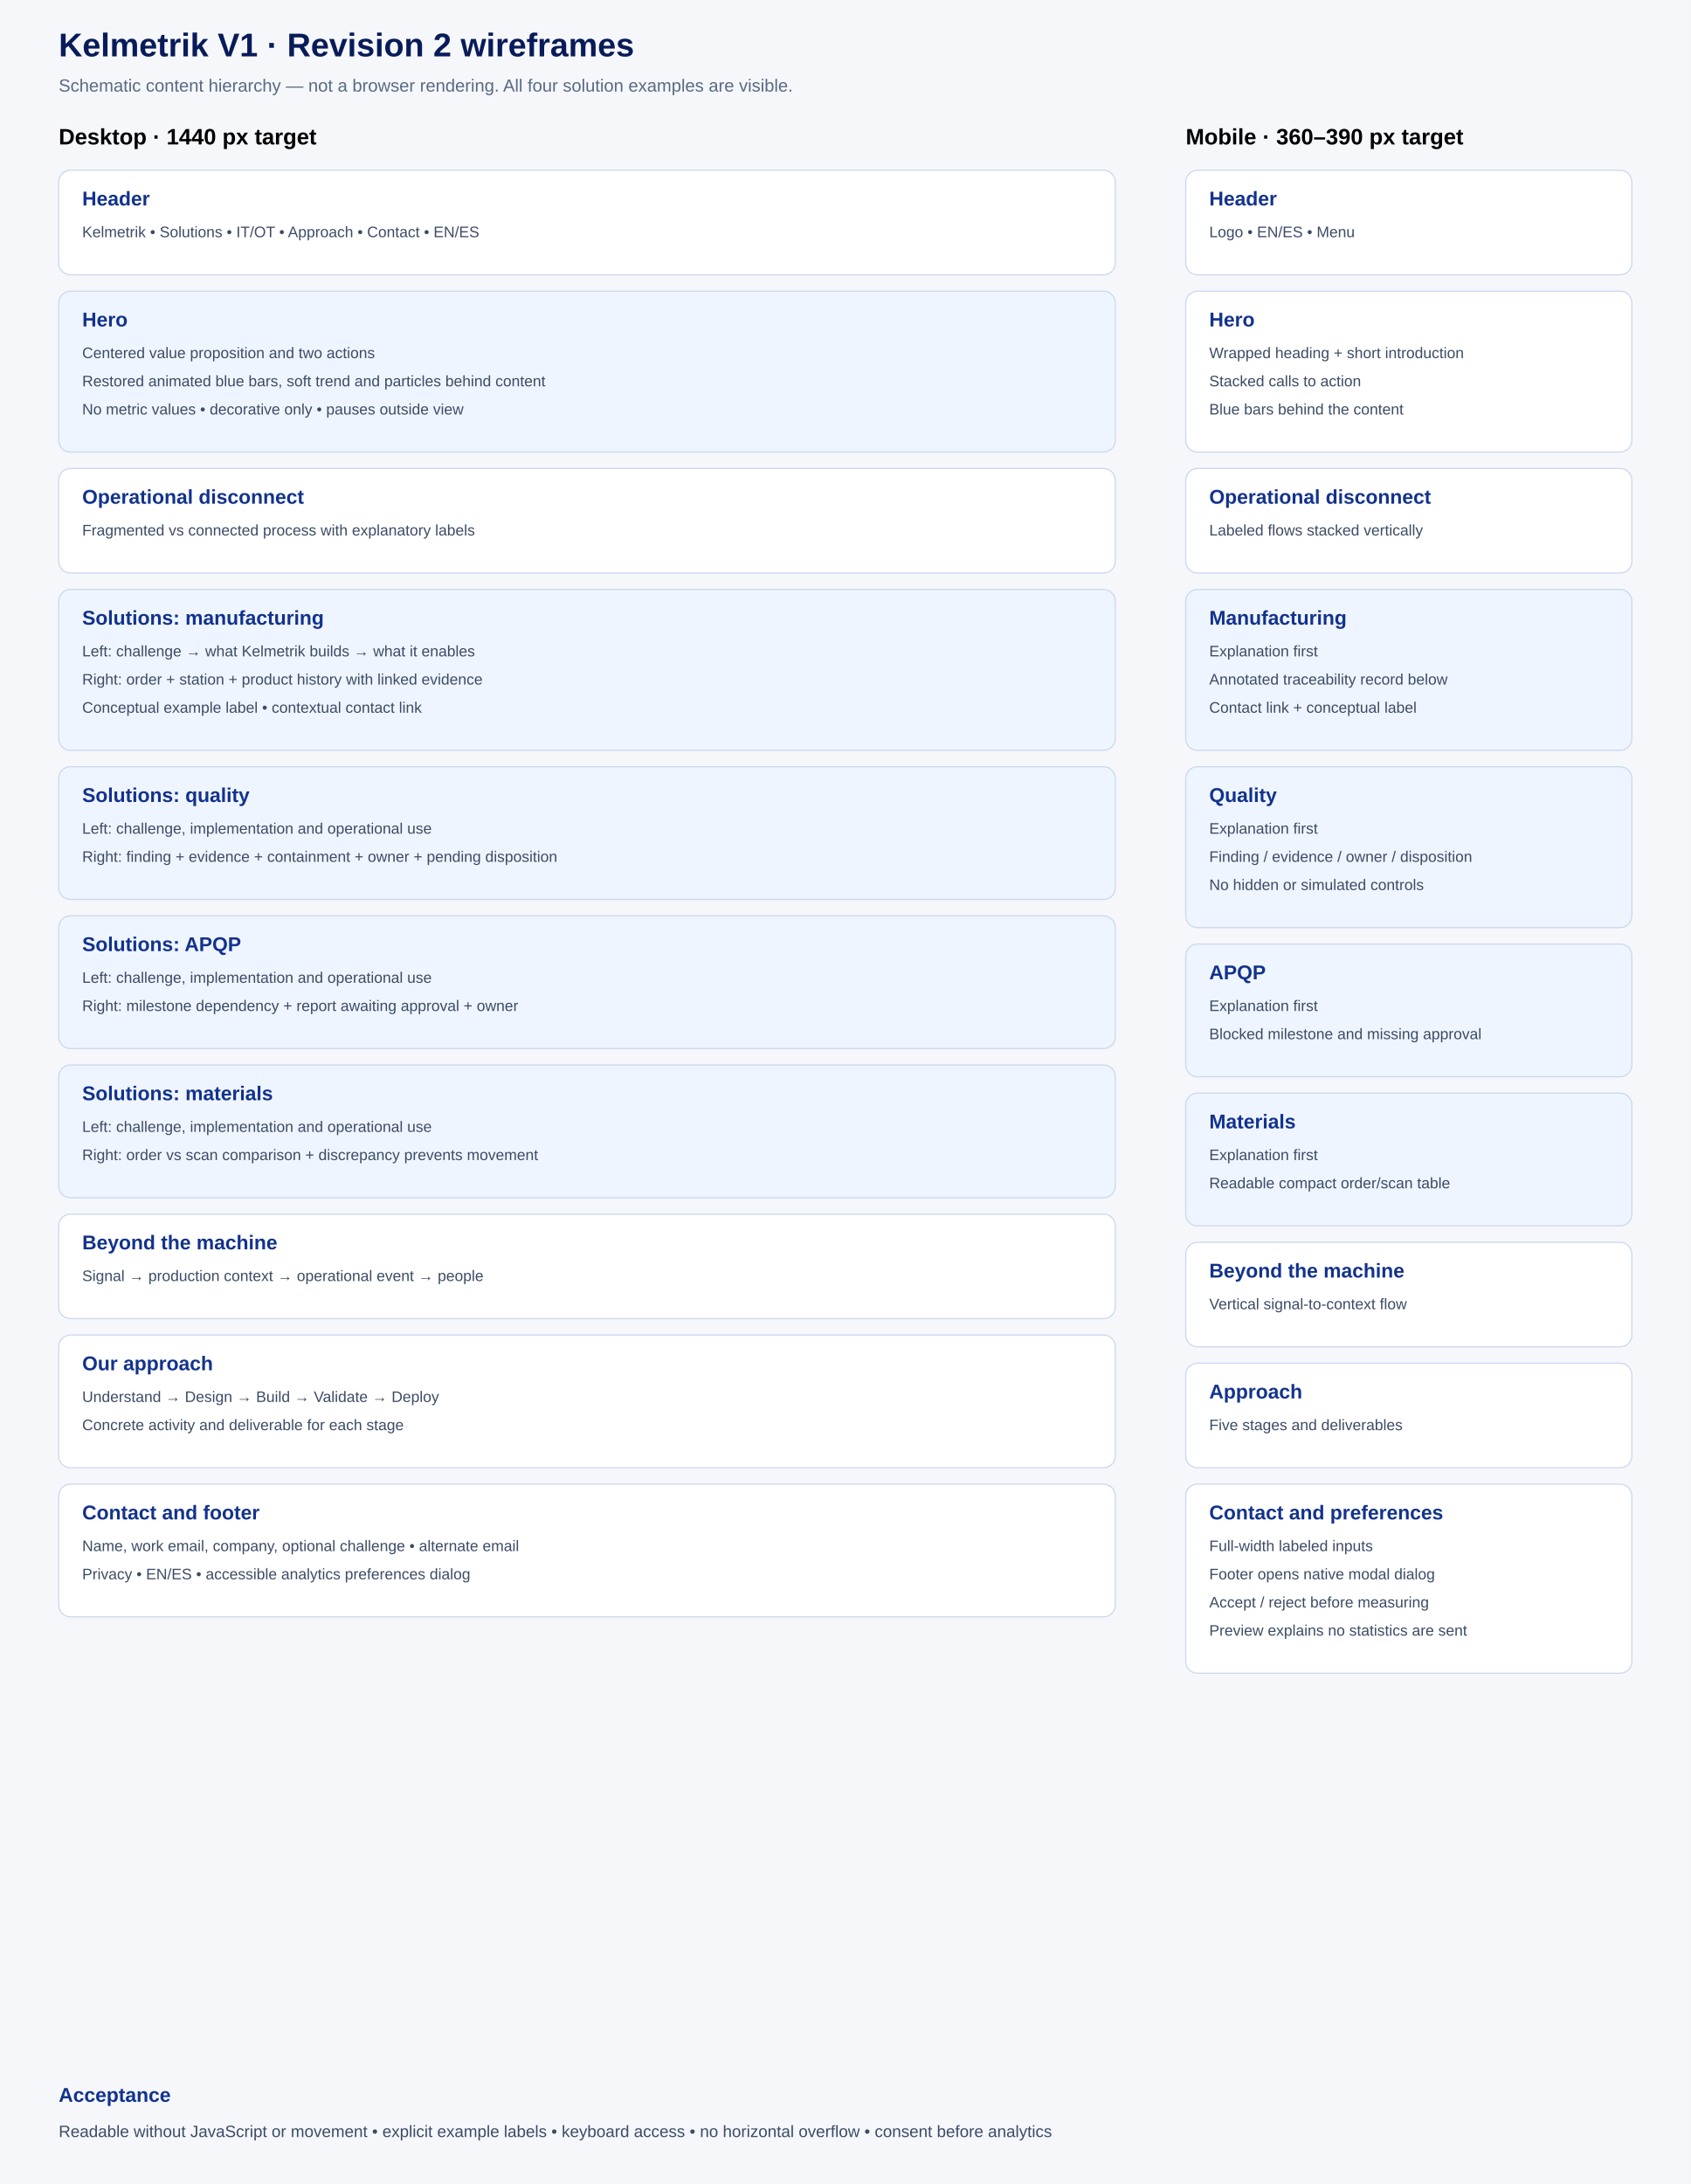
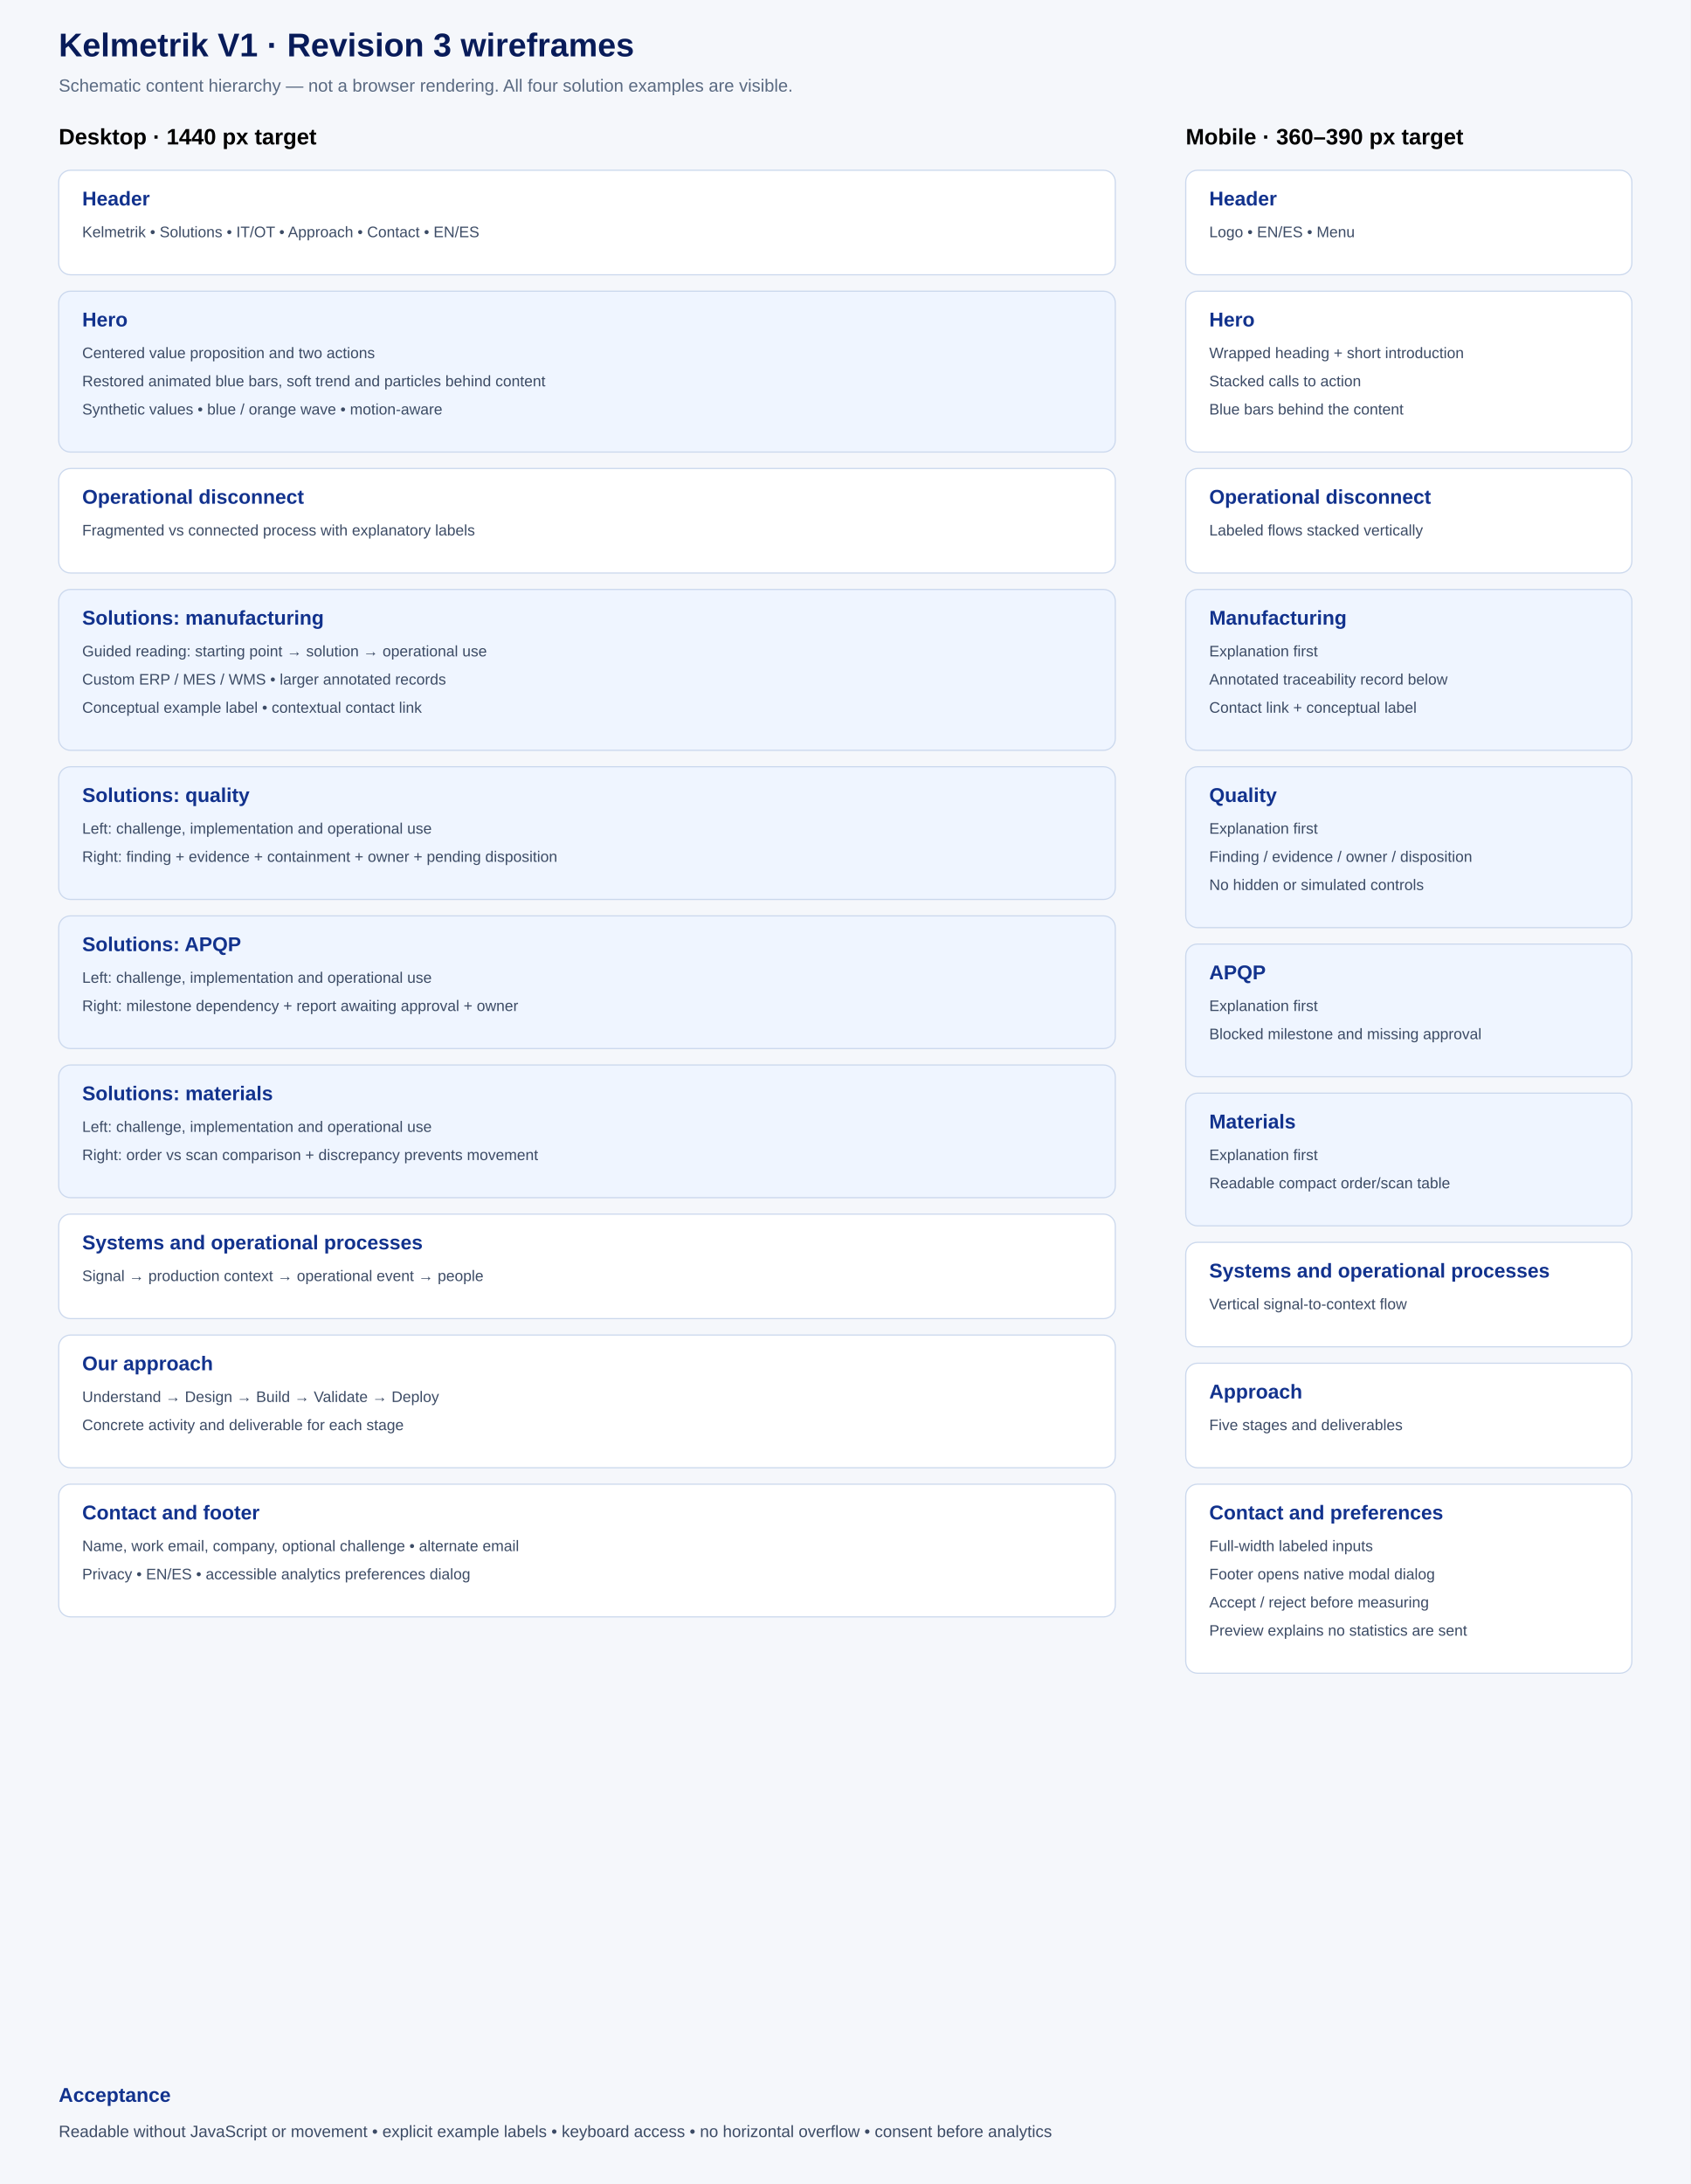
<svg xmlns="http://www.w3.org/2000/svg" width="1440" height="1860" viewBox="0 0 1440 1860">
  <rect width="1440" height="1860" fill="#f5f7fb" />
  <g font-family="Arial, sans-serif">
-     <text x="50" y="48" font-size="28" font-weight="700" fill="#081b59">Kelmetrik V1 · Revision 2 wireframes</text>
+     <text x="50" y="48" font-size="28" font-weight="700" fill="#081b59">Kelmetrik V1 · Revision 3 wireframes</text>
    <text x="50" y="78" font-size="15" fill="#596981">Schematic content hierarchy — not a browser rendering. All four solution examples are visible.</text>
    <text x="50" y="123" font-size="19" font-weight="700">Desktop · 1440 px target</text>
    <text x="1010" y="123" font-size="19" font-weight="700">Mobile · 360–390 px target</text>
    <rect x="50" y="145" width="900" height="89" rx="10" fill="white" stroke="#cbd8ed" />
    <text x="70" y="175" font-size="17" font-weight="700" fill="#12328d">Header</text>
    <text x="70" y="202" font-size="13" fill="#3c4b65">Kelmetrik • Solutions • IT/OT • Approach • Contact • EN/ES</text>
    <rect x="50" y="248" width="900" height="137" rx="10" fill="#eff5ff" stroke="#cbd8ed" />
    <text x="70" y="278" font-size="17" font-weight="700" fill="#12328d">Hero</text>
    <text x="70" y="305" font-size="13" fill="#3c4b65">Centered value proposition and two actions</text>
    <text x="70" y="329" font-size="13" fill="#3c4b65">Restored animated blue bars, soft trend and particles behind content</text>
-     <text x="70" y="353" font-size="13" fill="#3c4b65">No metric values • decorative only • pauses outside view</text>
+     <text x="70" y="353" font-size="13" fill="#3c4b65">Synthetic values • blue / orange wave • motion-aware</text>
    <rect x="50" y="399" width="900" height="89" rx="10" fill="white" stroke="#cbd8ed" />
    <text x="70" y="429" font-size="17" font-weight="700" fill="#12328d">Operational disconnect</text>
    <text x="70" y="456" font-size="13" fill="#3c4b65">Fragmented vs connected process with explanatory labels</text>
    <rect x="50" y="502" width="900" height="137" rx="10" fill="#eff5ff" stroke="#cbd8ed" />
    <text x="70" y="532" font-size="17" font-weight="700" fill="#12328d">Solutions: manufacturing</text>
-     <text x="70" y="559" font-size="13" fill="#3c4b65">Left: challenge → what Kelmetrik builds → what it enables</text>
-     <text x="70" y="583" font-size="13" fill="#3c4b65">Right: order + station + product history with linked evidence</text>
+     <text x="70" y="559" font-size="13" fill="#3c4b65">Guided reading: starting point → solution → operational use</text>
+     <text x="70" y="583" font-size="13" fill="#3c4b65">Custom ERP / MES / WMS • larger annotated records</text>
    <text x="70" y="607" font-size="13" fill="#3c4b65">Conceptual example label • contextual contact link</text>
    <rect x="50" y="653" width="900" height="113" rx="10" fill="#eff5ff" stroke="#cbd8ed" />
    <text x="70" y="683" font-size="17" font-weight="700" fill="#12328d">Solutions: quality</text>
    <text x="70" y="710" font-size="13" fill="#3c4b65">Left: challenge, implementation and operational use</text>
    <text x="70" y="734" font-size="13" fill="#3c4b65">Right: finding + evidence + containment + owner + pending disposition</text>
    <rect x="50" y="780" width="900" height="113" rx="10" fill="#eff5ff" stroke="#cbd8ed" />
    <text x="70" y="810" font-size="17" font-weight="700" fill="#12328d">Solutions: APQP</text>
    <text x="70" y="837" font-size="13" fill="#3c4b65">Left: challenge, implementation and operational use</text>
    <text x="70" y="861" font-size="13" fill="#3c4b65">Right: milestone dependency + report awaiting approval + owner</text>
    <rect x="50" y="907" width="900" height="113" rx="10" fill="#eff5ff" stroke="#cbd8ed" />
    <text x="70" y="937" font-size="17" font-weight="700" fill="#12328d">Solutions: materials</text>
    <text x="70" y="964" font-size="13" fill="#3c4b65">Left: challenge, implementation and operational use</text>
    <text x="70" y="988" font-size="13" fill="#3c4b65">Right: order vs scan comparison + discrepancy prevents movement</text>
    <rect x="50" y="1034" width="900" height="89" rx="10" fill="white" stroke="#cbd8ed" />
-     <text x="70" y="1064" font-size="17" font-weight="700" fill="#12328d">Beyond the machine</text>
+     <text x="70" y="1064" font-size="17" font-weight="700" fill="#12328d">Systems and operational processes</text>
    <text x="70" y="1091" font-size="13" fill="#3c4b65">Signal → production context → operational event → people</text>
    <rect x="50" y="1137" width="900" height="113" rx="10" fill="white" stroke="#cbd8ed" />
    <text x="70" y="1167" font-size="17" font-weight="700" fill="#12328d">Our approach</text>
    <text x="70" y="1194" font-size="13" fill="#3c4b65">Understand → Design → Build → Validate → Deploy</text>
    <text x="70" y="1218" font-size="13" fill="#3c4b65">Concrete activity and deliverable for each stage</text>
    <rect x="50" y="1264" width="900" height="113" rx="10" fill="white" stroke="#cbd8ed" />
    <text x="70" y="1294" font-size="17" font-weight="700" fill="#12328d">Contact and footer</text>
    <text x="70" y="1321" font-size="13" fill="#3c4b65">Name, work email, company, optional challenge • alternate email</text>
    <text x="70" y="1345" font-size="13" fill="#3c4b65">Privacy • EN/ES • accessible analytics preferences dialog</text>
    <rect x="1010" y="145" width="380" height="89" rx="10" fill="white" stroke="#cbd8ed" />
    <text x="1030" y="175" font-size="17" font-weight="700" fill="#12328d">Header</text>
    <text x="1030" y="202" font-size="13" fill="#3c4b65">Logo • EN/ES • Menu</text>
    <rect x="1010" y="248" width="380" height="137" rx="10" fill="white" stroke="#cbd8ed" />
    <text x="1030" y="278" font-size="17" font-weight="700" fill="#12328d">Hero</text>
    <text x="1030" y="305" font-size="13" fill="#3c4b65">Wrapped heading + short introduction</text>
    <text x="1030" y="329" font-size="13" fill="#3c4b65">Stacked calls to action</text>
    <text x="1030" y="353" font-size="13" fill="#3c4b65">Blue bars behind the content</text>
    <rect x="1010" y="399" width="380" height="89" rx="10" fill="white" stroke="#cbd8ed" />
    <text x="1030" y="429" font-size="17" font-weight="700" fill="#12328d">Operational disconnect</text>
    <text x="1030" y="456" font-size="13" fill="#3c4b65">Labeled flows stacked vertically</text>
    <rect x="1010" y="502" width="380" height="137" rx="10" fill="#eff5ff" stroke="#cbd8ed" />
    <text x="1030" y="532" font-size="17" font-weight="700" fill="#12328d">Manufacturing</text>
    <text x="1030" y="559" font-size="13" fill="#3c4b65">Explanation first</text>
    <text x="1030" y="583" font-size="13" fill="#3c4b65">Annotated traceability record below</text>
    <text x="1030" y="607" font-size="13" fill="#3c4b65">Contact link + conceptual label</text>
    <rect x="1010" y="653" width="380" height="137" rx="10" fill="#eff5ff" stroke="#cbd8ed" />
    <text x="1030" y="683" font-size="17" font-weight="700" fill="#12328d">Quality</text>
    <text x="1030" y="710" font-size="13" fill="#3c4b65">Explanation first</text>
    <text x="1030" y="734" font-size="13" fill="#3c4b65">Finding / evidence / owner / disposition</text>
    <text x="1030" y="758" font-size="13" fill="#3c4b65">No hidden or simulated controls</text>
    <rect x="1010" y="804" width="380" height="113" rx="10" fill="#eff5ff" stroke="#cbd8ed" />
    <text x="1030" y="834" font-size="17" font-weight="700" fill="#12328d">APQP</text>
    <text x="1030" y="861" font-size="13" fill="#3c4b65">Explanation first</text>
    <text x="1030" y="885" font-size="13" fill="#3c4b65">Blocked milestone and missing approval</text>
    <rect x="1010" y="931" width="380" height="113" rx="10" fill="#eff5ff" stroke="#cbd8ed" />
    <text x="1030" y="961" font-size="17" font-weight="700" fill="#12328d">Materials</text>
    <text x="1030" y="988" font-size="13" fill="#3c4b65">Explanation first</text>
    <text x="1030" y="1012" font-size="13" fill="#3c4b65">Readable compact order/scan table</text>
    <rect x="1010" y="1058" width="380" height="89" rx="10" fill="white" stroke="#cbd8ed" />
-     <text x="1030" y="1088" font-size="17" font-weight="700" fill="#12328d">Beyond the machine</text>
+     <text x="1030" y="1088" font-size="17" font-weight="700" fill="#12328d">Systems and operational processes</text>
    <text x="1030" y="1115" font-size="13" fill="#3c4b65">Vertical signal-to-context flow</text>
    <rect x="1010" y="1161" width="380" height="89" rx="10" fill="white" stroke="#cbd8ed" />
    <text x="1030" y="1191" font-size="17" font-weight="700" fill="#12328d">Approach</text>
    <text x="1030" y="1218" font-size="13" fill="#3c4b65">Five stages and deliverables</text>
    <rect x="1010" y="1264" width="380" height="161" rx="10" fill="white" stroke="#cbd8ed" />
    <text x="1030" y="1294" font-size="17" font-weight="700" fill="#12328d">Contact and preferences</text>
    <text x="1030" y="1321" font-size="13" fill="#3c4b65">Full-width labeled inputs</text>
    <text x="1030" y="1345" font-size="13" fill="#3c4b65">Footer opens native modal dialog</text>
    <text x="1030" y="1369" font-size="13" fill="#3c4b65">Accept / reject before measuring</text>
    <text x="1030" y="1393" font-size="13" fill="#3c4b65">Preview explains no statistics are sent</text>
    <text x="50" y="1790" font-size="17" font-weight="700" fill="#12328d">Acceptance</text>
    <text x="50" y="1820" font-size="14" fill="#3c4b65">Readable without JavaScript or movement • explicit example labels • keyboard access • no horizontal overflow • consent before analytics</text>
  </g>
</svg>
